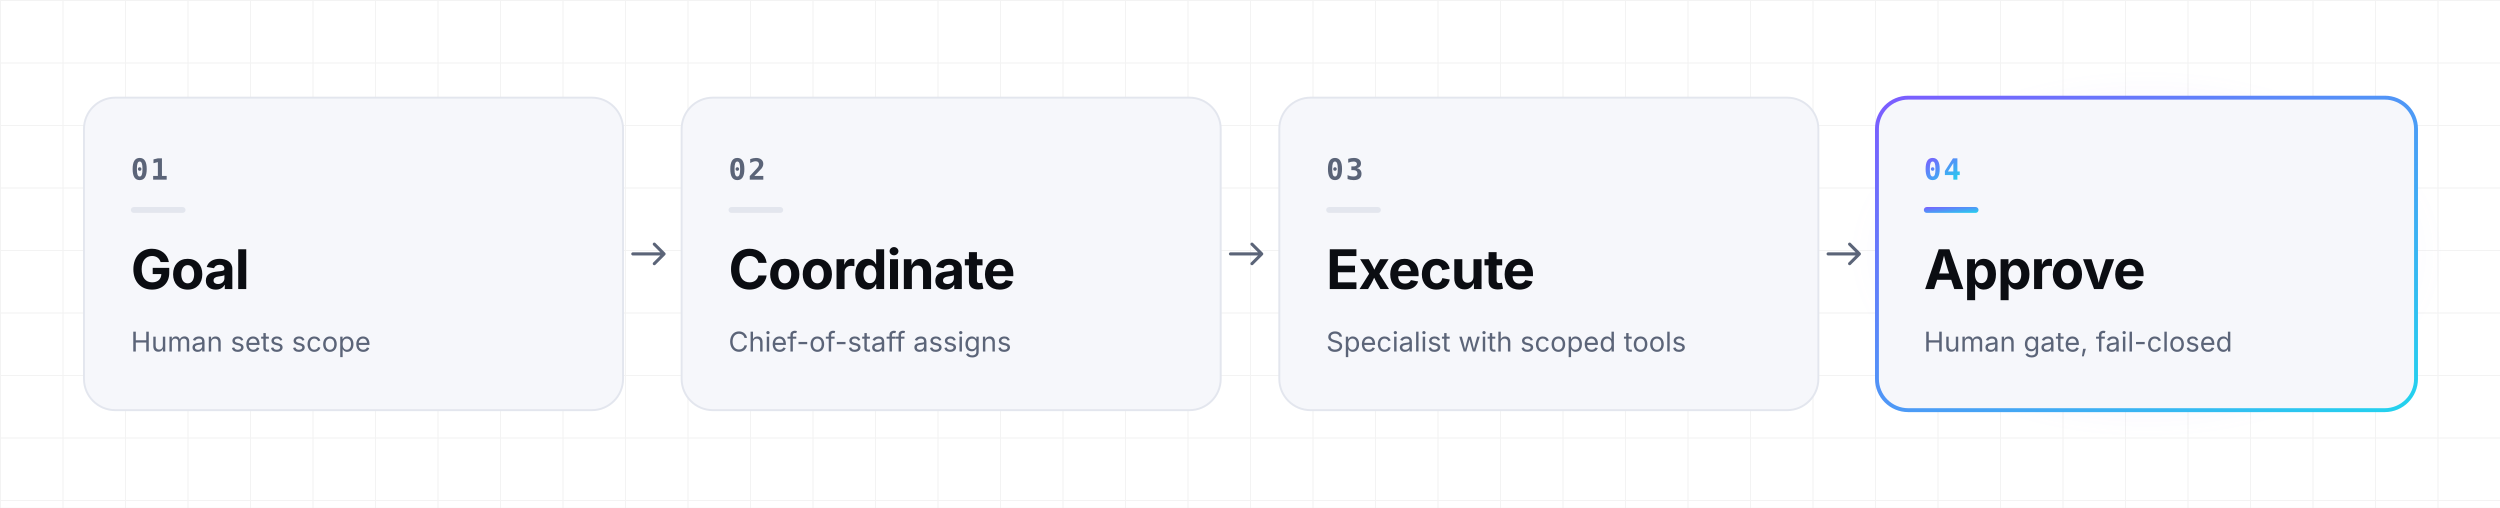
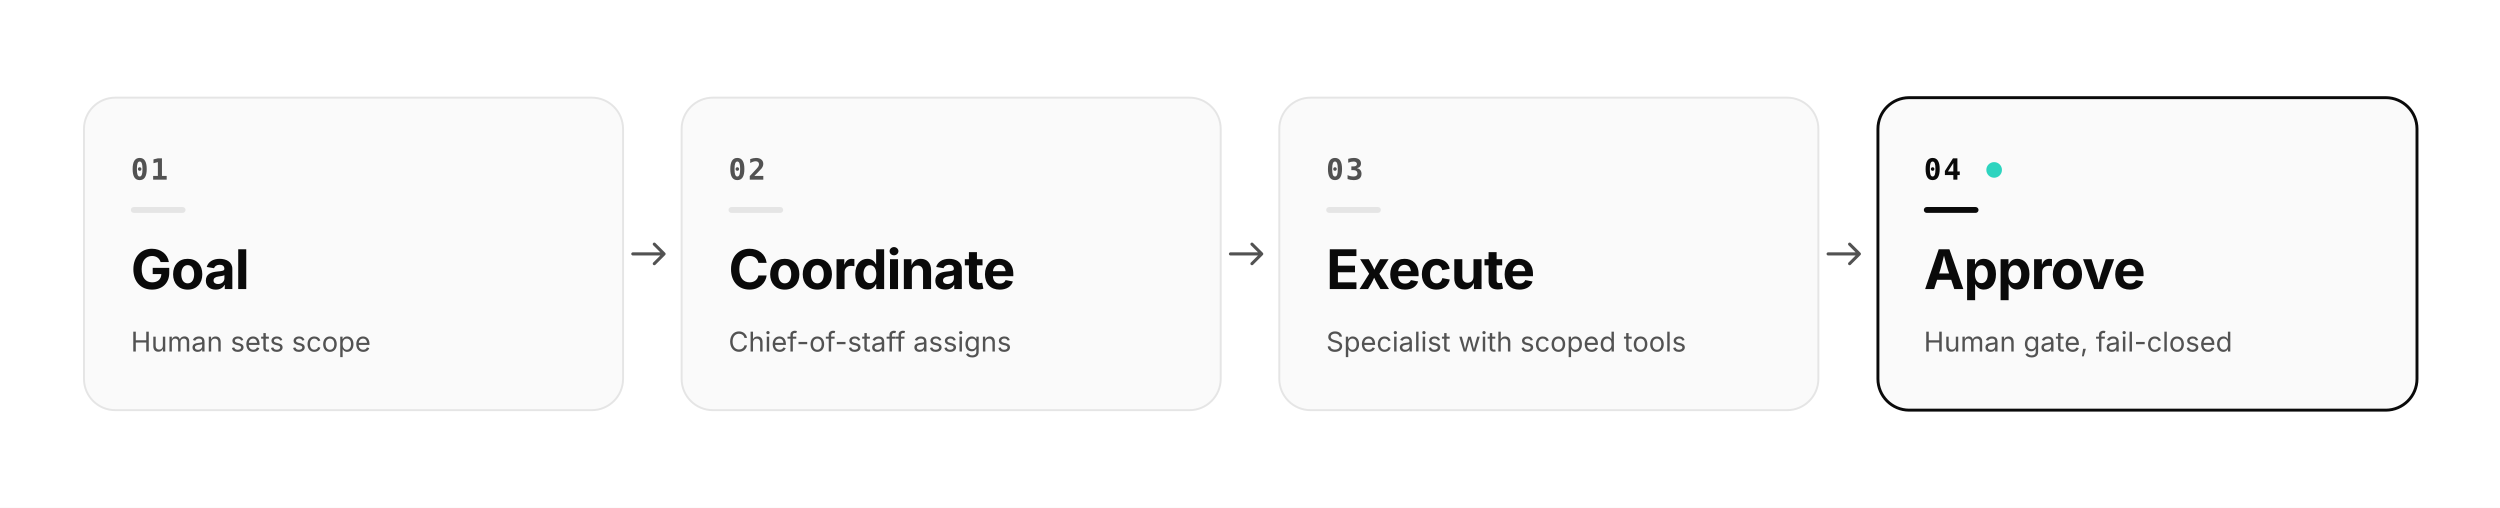
<svg xmlns="http://www.w3.org/2000/svg" viewBox="0 0 1280 260" width="1280" height="260" role="img" aria-label="Flow: Goal, Coordinate, Execute, Approve">
-   <defs>
-     <linearGradient id="fll-acc" x1="0" y1="0" x2="1" y2="1">
-       <stop offset="0" stop-color="#7C5CFF" />
-       <stop offset="1" stop-color="#22D3EE" />
-     </linearGradient>
-     <radialGradient id="fll-glow" cx="0.5" cy="0.5" r="0.5">
-       <stop offset="0" stop-color="#7C5CFF" stop-opacity="0.16" />
-       <stop offset="1" stop-color="#7C5CFF" stop-opacity="0" />
-     </radialGradient>
-     <pattern id="fll-grid" width="32" height="32" patternUnits="userSpaceOnUse">
-       <path d="M32 0H0V32" fill="none" stroke="#0B0D12" stroke-opacity="0.05" />
-     </pattern>
-   </defs>
  <rect width="1280" height="260" fill="#FFFFFF" />
-   <rect width="1280" height="260" fill="url(#fll-grid)" />
-   <rect x="43" y="50" width="276" height="160" rx="16" fill="#F6F7FB" stroke="#E3E6EE" stroke-width="1" />
-   <text x="67" y="92" font-family="ui-monospace, SFMono-Regular, Menlo, monospace" font-size="15" font-weight="700" fill="#5B6478" letter-spacing="1">01</text>
-   <rect x="67" y="106" width="28" height="3" rx="1.5" fill="#E3E6EE" />
-   <text x="67" y="148" font-family="Inter, -apple-system, 'Segoe UI', Helvetica, Arial, sans-serif" font-size="28" font-weight="700" fill="#0B0D12" letter-spacing="-0.5">Goal</text>
-   <text x="67" y="180" font-family="Inter, -apple-system, 'Segoe UI', Helvetica, Arial, sans-serif" font-size="14" fill="#5B6478">Human sets scope</text>
-   <path d="M324 130.0H340M335 125.0L340 130.0L335 135.0" fill="none" stroke="#5B6478" stroke-width="1.6" stroke-linecap="round" stroke-linejoin="round" />
-   <rect x="349" y="50" width="276" height="160" rx="16" fill="#F6F7FB" stroke="#E3E6EE" stroke-width="1" />
-   <text x="373" y="92" font-family="ui-monospace, SFMono-Regular, Menlo, monospace" font-size="15" font-weight="700" fill="#5B6478" letter-spacing="1">02</text>
-   <rect x="373" y="106" width="28" height="3" rx="1.5" fill="#E3E6EE" />
-   <text x="373" y="148" font-family="Inter, -apple-system, 'Segoe UI', Helvetica, Arial, sans-serif" font-size="28" font-weight="700" fill="#0B0D12" letter-spacing="-0.5">Coordinate</text>
-   <text x="373" y="180" font-family="Inter, -apple-system, 'Segoe UI', Helvetica, Arial, sans-serif" font-size="14" fill="#5B6478">Chief-of-staff assigns</text>
-   <path d="M630 130.0H646M641 125.0L646 130.0L641 135.0" fill="none" stroke="#5B6478" stroke-width="1.6" stroke-linecap="round" stroke-linejoin="round" />
-   <rect x="655" y="50" width="276" height="160" rx="16" fill="#F6F7FB" stroke="#E3E6EE" stroke-width="1" />
-   <text x="679" y="92" font-family="ui-monospace, SFMono-Regular, Menlo, monospace" font-size="15" font-weight="700" fill="#5B6478" letter-spacing="1">03</text>
-   <rect x="679" y="106" width="28" height="3" rx="1.5" fill="#E3E6EE" />
-   <text x="679" y="148" font-family="Inter, -apple-system, 'Segoe UI', Helvetica, Arial, sans-serif" font-size="28" font-weight="700" fill="#0B0D12" letter-spacing="-0.5">Execute</text>
-   <text x="679" y="180" font-family="Inter, -apple-system, 'Segoe UI', Helvetica, Arial, sans-serif" font-size="14" fill="#5B6478">Specialist with scoped tools</text>
-   <path d="M936 130.0H952M947 125.0L952 130.0L947 135.0" fill="none" stroke="#5B6478" stroke-width="1.6" stroke-linecap="round" stroke-linejoin="round" />
-   <rect x="947" y="36" width="304" height="188" rx="26" fill="url(#fll-glow)" />
-   <rect x="961" y="50" width="276" height="160" rx="16" fill="#F6F7FB" stroke="url(#fll-acc)" stroke-width="2" />
-   <text x="985" y="92" font-family="ui-monospace, SFMono-Regular, Menlo, monospace" font-size="15" font-weight="700" fill="url(#fll-acc)" letter-spacing="1">04</text>
-   <rect x="985" y="106" width="28" height="3" rx="1.5" fill="url(#fll-acc)" />
-   <text x="985" y="148" font-family="Inter, -apple-system, 'Segoe UI', Helvetica, Arial, sans-serif" font-size="28" font-weight="700" fill="#0B0D12" letter-spacing="-0.5">Approve</text>
-   <text x="985" y="180" font-family="Inter, -apple-system, 'Segoe UI', Helvetica, Arial, sans-serif" font-size="14" fill="#5B6478">Human gate, fail-closed</text>
+   <rect x="43" y="50" width="276" height="160" rx="16" fill="#FAFAFA" stroke="#E5E5E5" stroke-width="1" />
+   <text x="67" y="92" font-family="ui-monospace, SFMono-Regular, Menlo, monospace" font-size="15" font-weight="700" fill="#525252" letter-spacing="1">01</text>
+   <rect x="67" y="106" width="28" height="3" rx="1.5" fill="#E5E5E5" />
+   <text x="67" y="148" font-family="Inter, -apple-system, 'Segoe UI', Helvetica, Arial, sans-serif" font-size="28" font-weight="700" fill="#0A0A0A" letter-spacing="-0.5">Goal</text>
+   <text x="67" y="180" font-family="Inter, -apple-system, 'Segoe UI', Helvetica, Arial, sans-serif" font-size="14" fill="#525252">Human sets scope</text>
+   <path d="M324 130H340M335 125L340 130L335 135" fill="none" stroke="#525252" stroke-width="1.6" stroke-linecap="round" stroke-linejoin="round" />
+   <rect x="349" y="50" width="276" height="160" rx="16" fill="#FAFAFA" stroke="#E5E5E5" stroke-width="1" />
+   <text x="373" y="92" font-family="ui-monospace, SFMono-Regular, Menlo, monospace" font-size="15" font-weight="700" fill="#525252" letter-spacing="1">02</text>
+   <rect x="373" y="106" width="28" height="3" rx="1.5" fill="#E5E5E5" />
+   <text x="373" y="148" font-family="Inter, -apple-system, 'Segoe UI', Helvetica, Arial, sans-serif" font-size="28" font-weight="700" fill="#0A0A0A" letter-spacing="-0.5">Coordinate</text>
+   <text x="373" y="180" font-family="Inter, -apple-system, 'Segoe UI', Helvetica, Arial, sans-serif" font-size="14" fill="#525252">Chief-of-staff assigns</text>
+   <path d="M630 130H646M641 125L646 130L641 135" fill="none" stroke="#525252" stroke-width="1.6" stroke-linecap="round" stroke-linejoin="round" />
+   <rect x="655" y="50" width="276" height="160" rx="16" fill="#FAFAFA" stroke="#E5E5E5" stroke-width="1" />
+   <text x="679" y="92" font-family="ui-monospace, SFMono-Regular, Menlo, monospace" font-size="15" font-weight="700" fill="#525252" letter-spacing="1">03</text>
+   <rect x="679" y="106" width="28" height="3" rx="1.5" fill="#E5E5E5" />
+   <text x="679" y="148" font-family="Inter, -apple-system, 'Segoe UI', Helvetica, Arial, sans-serif" font-size="28" font-weight="700" fill="#0A0A0A" letter-spacing="-0.5">Execute</text>
+   <text x="679" y="180" font-family="Inter, -apple-system, 'Segoe UI', Helvetica, Arial, sans-serif" font-size="14" fill="#525252">Specialist with scoped tools</text>
+   <path d="M936 130H952M947 125L952 130L947 135" fill="none" stroke="#525252" stroke-width="1.6" stroke-linecap="round" stroke-linejoin="round" />
+   <rect x="961.5" y="50" width="276" height="160" rx="16" fill="#FAFAFA" stroke="#0A0A0A" stroke-width="1.5" />
+   <text x="985" y="92" font-family="ui-monospace, SFMono-Regular, Menlo, monospace" font-size="15" font-weight="700" fill="#0A0A0A" letter-spacing="1">04</text>
+   <circle cx="1021" cy="87" r="4" fill="#2DD4BF" />
+   <rect x="985" y="106" width="28" height="3" rx="1.5" fill="#0A0A0A" />
+   <text x="985" y="148" font-family="Inter, -apple-system, 'Segoe UI', Helvetica, Arial, sans-serif" font-size="28" font-weight="700" fill="#0A0A0A" letter-spacing="-0.5">Approve</text>
+   <text x="985" y="180" font-family="Inter, -apple-system, 'Segoe UI', Helvetica, Arial, sans-serif" font-size="14" fill="#525252">Human gate, fail-closed</text>
</svg>
